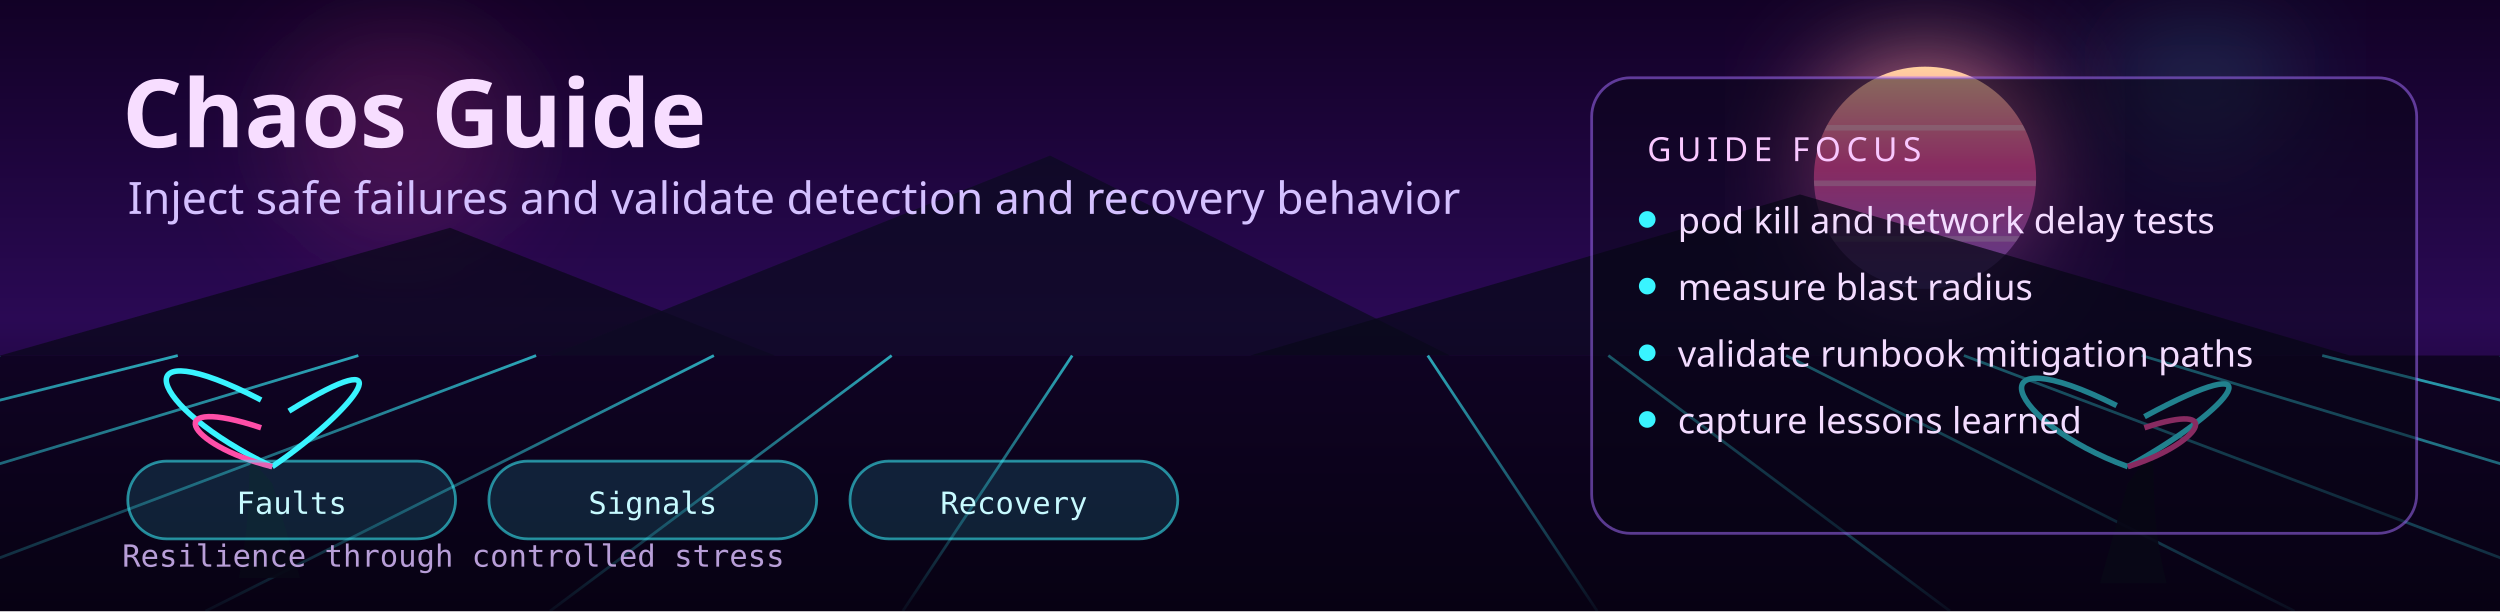
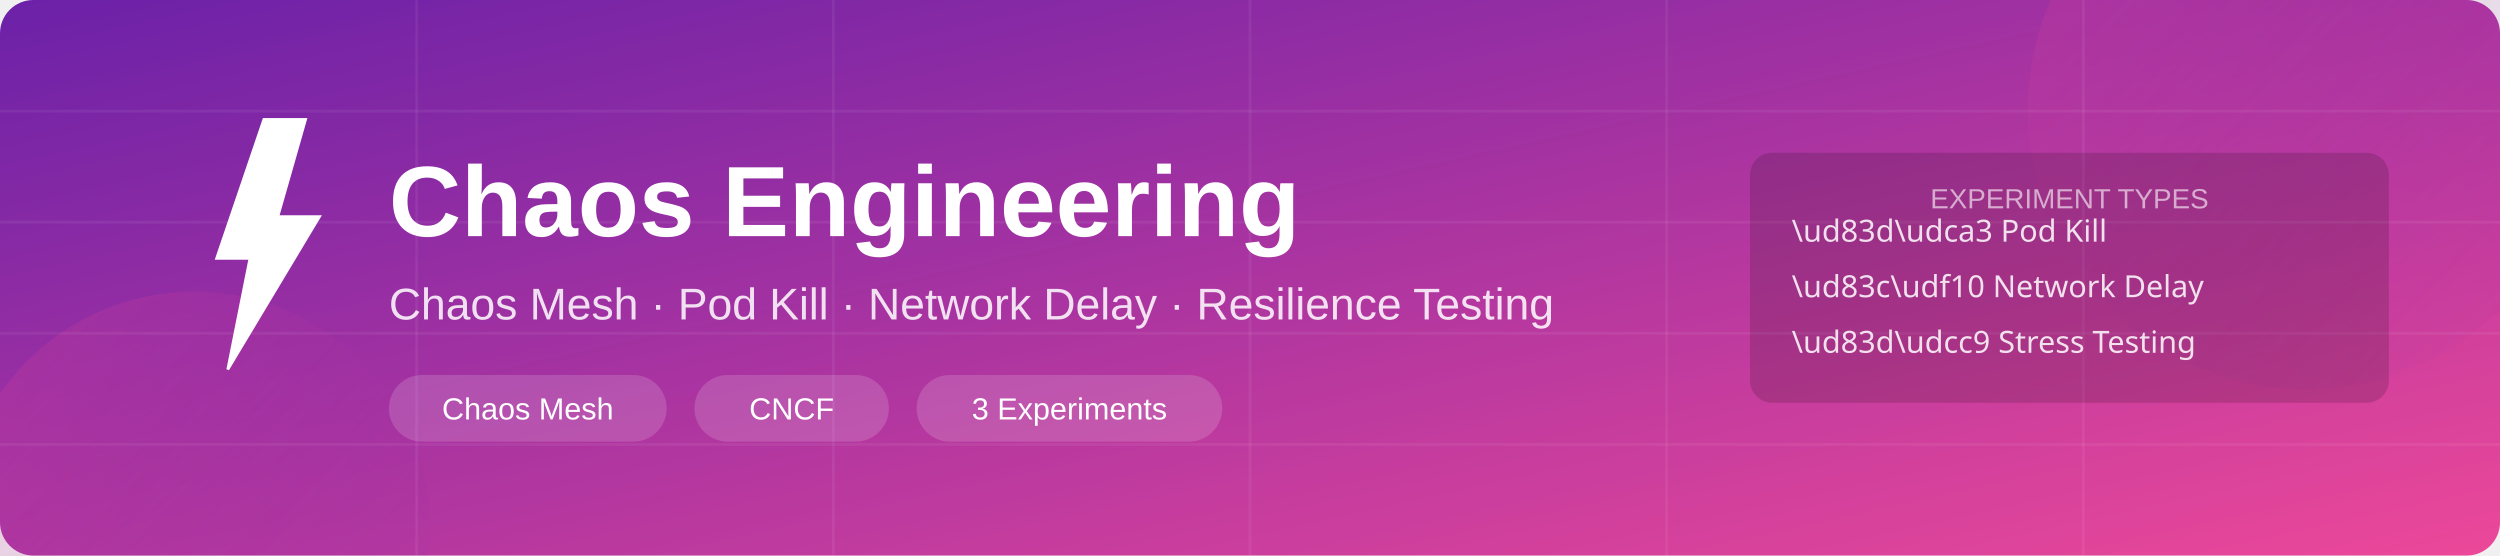
- <svg xmlns="http://www.w3.org/2000/svg" width="900" height="220" viewBox="0 0 900 220">
+ <svg xmlns="http://www.w3.org/2000/svg" viewBox="0 0 900 200">
  <defs>
-     <linearGradient id="bg" x1="0" y1="0" x2="0" y2="1">
-       <stop offset="0%" stop-color="#120126" />
-       <stop offset="52%" stop-color="#2a0954" />
-       <stop offset="100%" stop-color="#070111" />
+     <linearGradient id="bg" x1="0%" y1="0%" x2="100%" y2="100%">
+       <stop offset="0%" style="stop-color:#6B21A8" />
+       <stop offset="100%" style="stop-color:#EC4899" />
    </linearGradient>
-     <linearGradient id="sun" x1="0" y1="0" x2="0" y2="1">
-       <stop offset="0%" stop-color="#ffd29f" />
-       <stop offset="45%" stop-color="#ff4ea8" />
-       <stop offset="100%" stop-color="#a56fff" />
+     <linearGradient id="glow" x1="0%" y1="0%" x2="100%" y2="100%">
+       <stop offset="0%" style="stop-color:#EC4899;stop-opacity:0.25" />
+       <stop offset="100%" style="stop-color:#6B21A8;stop-opacity:0" />
    </linearGradient>
-     <linearGradient id="grid" x1="0" y1="0" x2="0" y2="1">
-       <stop offset="0%" stop-color="rgba(57,244,255,0.75)" />
-       <stop offset="100%" stop-color="rgba(57,244,255,0.05)" />
-     </linearGradient>
-     <filter id="softGlow" x="-40%" y="-40%" width="180%" height="180%">
-       <feGaussianBlur stdDeviation="20" />
-     </filter>
-     <clipPath id="sunClip">
-       <circle cx="693" cy="64" r="40" />
-     </clipPath>
  </defs>
-   <rect width="900" height="220" fill="url(#bg)" />
-   <circle cx="693" cy="64" r="40" fill="url(#sun)" filter="url(#softGlow)" opacity="0.9" />
-   <circle cx="693" cy="64" r="40" fill="url(#sun)" />
-   <g clip-path="url(#sunClip)" stroke="rgba(255,255,255,0.35)" stroke-width="2">
-     <line x1="653" y1="46" x2="733" y2="46" />
-     <line x1="653" y1="66" x2="733" y2="66" />
-     <line x1="653" y1="86" x2="733" y2="86" />
-     <line x1="653" y1="106" x2="733" y2="106" />
+   <rect width="900" height="200" rx="12" fill="url(#bg)" />
+   <circle cx="830" cy="40" r="100" fill="url(#glow)" />
+   <circle cx="70" cy="190" r="85" fill="url(#glow)" />
+   <g stroke="rgba(255,255,255,0.06)" stroke-width="1">
+     <line x1="0" y1="40" x2="900" y2="40" />
+     <line x1="0" y1="80" x2="900" y2="80" />
+     <line x1="0" y1="120" x2="900" y2="120" />
+     <line x1="0" y1="160" x2="900" y2="160" />
+     <line x1="150" y1="0" x2="150" y2="200" />
+     <line x1="300" y1="0" x2="300" y2="200" />
+     <line x1="450" y1="0" x2="450" y2="200" />
+     <line x1="600" y1="0" x2="600" y2="200" />
+     <line x1="750" y1="0" x2="750" y2="200" />
  </g>
-   <circle cx="144" cy="48" r="42" fill="rgba(255,78,168,0.18)" filter="url(#softGlow)" />
-   <circle cx="792" cy="26" r="33" fill="rgba(57,244,255,0.14)" filter="url(#softGlow)" />
-   <polygon points="0,128 162,82 279,128" fill="rgba(8,8,22,0.7)" />
-   <polygon points="198,128 378,56 522,128" fill="rgba(14,10,36,0.82)" />
-   <polygon points="450,128 648,70 846,128" fill="rgba(8,8,26,0.75)" />
-   <rect x="0" y="128" width="900" height="92" fill="rgba(7,2,20,0.72)" />
-   <g stroke="url(#grid)" stroke-width="1" opacity="0.9">
-     <line x1="0" y1="136" x2="900" y2="136" />
-     <line x1="0" y1="154" x2="900" y2="154" />
-     <line x1="0" y1="172" x2="900" y2="172" />
-     <line x1="0" y1="190" x2="900" y2="190" />
-     <line x1="0" y1="208" x2="900" y2="208" />
-     <line x1="0" y1="128" x2="-427" y2="220" />
-     <line x1="64" y1="128" x2="-303" y2="220" />
-     <line x1="129" y1="128" x2="-176" y2="220" />
-     <line x1="193" y1="128" x2="-51" y2="220" />
-     <line x1="257" y1="128" x2="74" y2="220" />
-     <line x1="321" y1="128" x2="198" y2="220" />
-     <line x1="386" y1="128" x2="325" y2="220" />
-     <line x1="450" y1="128" x2="450" y2="220" />
-     <line x1="514" y1="128" x2="575" y2="220" />
-     <line x1="579" y1="128" x2="702" y2="220" />
-     <line x1="643" y1="128" x2="826" y2="220" />
-     <line x1="707" y1="128" x2="951" y2="220" />
-     <line x1="771" y1="128" x2="1076" y2="220" />
-     <line x1="836" y1="128" x2="1203" y2="220" />
-     <line x1="900" y1="128" x2="1328" y2="220" />
+   <g transform="translate(60,38)" fill="white" stroke="white" stroke-width="1">
+     <polygon points="35,5 18,55 30,55 22,95 55,40 40,40 50,5" />
  </g>
-   <path d="M 86 208 C 94 168, 84 158, 98 174 L 108 208 Z" fill="rgba(8,8,22,0.92)" />
-   <path d="M 98 168 C 52 146, 44 118, 94 144" stroke="#39f4ff" stroke-width="2" fill="none" />
-   <path d="M 98 168 C 130 146, 146 122, 104 148" stroke="#39f4ff" stroke-width="2" fill="none" />
-   <path d="M 98 168 C 66 160, 58 142, 94 154" stroke="#ff4ea8" stroke-width="2" fill="none" />
-   <path d="M 780 210 C 770 172, 782 152, 766 174 L 756 210 Z" fill="rgba(8,8,22,0.92)" />
-   <path d="M 766 168 C 722 152, 710 120, 762 146" stroke="#39f4ff" stroke-width="2" fill="none" />
-   <path d="M 766 168 C 806 146, 820 124, 772 150" stroke="#39f4ff" stroke-width="2" fill="none" />
-   <path d="M 766 168 C 792 160, 802 144, 772 154" stroke="#ff4ea8" stroke-width="2" fill="none" />
-   <text x="44" y="53" font-family="'Orbitron','Segoe UI',sans-serif" font-size="34" font-weight="700" fill="#f7ddff">Chaos Guide</text>
-   <text x="46" y="77" font-family="'Space Grotesk','Segoe UI',sans-serif" font-size="16" fill="#d4c0ff">Inject safe failures and validate detection and recovery behavior</text>
-   <g transform="translate(46,166)">
-     <rect width="118" height="28" rx="14" fill="rgba(57,244,255,0.13)" stroke="rgba(57,244,255,0.55)" />
-     <text x="59" y="19" text-anchor="middle" font-family="'IBM Plex Mono','Consolas',monospace" font-size="11" fill="#c7faff">Faults</text>
+   <text x="140" y="85" font-family="Segoe UI,Arial,sans-serif" font-size="36" font-weight="700" fill="white">Chaos Engineering</text>
+   <text x="140" y="115" font-family="Segoe UI,Arial,sans-serif" font-size="16" fill="rgba(255,255,255,0.85)">Chaos Mesh · Pod Kill · Network Delay · Resilience Testing</text>
+   <g transform="translate(140,135)">
+     <rect width="100" height="24" rx="12" fill="rgba(255,255,255,0.15)" />
+     <text x="50" y="16" font-family="Segoe UI,Arial,sans-serif" font-size="11" fill="white" text-anchor="middle">Chaos Mesh</text>
+     <rect x="110" width="70" height="24" rx="12" fill="rgba(255,255,255,0.15)" />
+     <text x="145" y="16" font-family="Segoe UI,Arial,sans-serif" font-size="11" fill="white" text-anchor="middle">CNCF</text>
+     <rect x="190" width="110" height="24" rx="12" fill="rgba(255,255,255,0.15)" />
+     <text x="245" y="16" font-family="Segoe UI,Arial,sans-serif" font-size="11" fill="white" text-anchor="middle">3 Experiments</text>
  </g>
-   <g transform="translate(176,166)">
-     <rect width="118" height="28" rx="14" fill="rgba(57,244,255,0.13)" stroke="rgba(57,244,255,0.55)" />
-     <text x="59" y="19" text-anchor="middle" font-family="'IBM Plex Mono','Consolas',monospace" font-size="11" fill="#c7faff">Signals</text>
+   <g transform="translate(630,55)">
+     <rect width="230" height="90" rx="8" fill="rgba(0,0,0,0.15)" />
+     <text x="115" y="20" font-family="Segoe UI,Arial,sans-serif" font-size="10" fill="rgba(255,255,255,0.6)" text-anchor="middle">EXPERIMENT TYPES</text>
+     <g transform="translate(15,32)" font-family="Segoe UI" font-size="11" fill="rgba(255,255,255,0.85)">
+       <text x="0" y="0">\ud83d\udca3 Pod Kill</text>
+       <text x="0" y="20">\ud83c\udf10 Network Delay</text>
+       <text x="0" y="40">\ud83d\udcc9 Stress Testing</text>
+     </g>
  </g>
-   <g transform="translate(306,166)">
-     <rect width="118" height="28" rx="14" fill="rgba(57,244,255,0.13)" stroke="rgba(57,244,255,0.55)" />
-     <text x="59" y="19" text-anchor="middle" font-family="'IBM Plex Mono','Consolas',monospace" font-size="11" fill="#c7faff">Recovery</text>
-   </g>
-   <g transform="translate(573,28)">
-     <rect width="297" height="164" rx="14" fill="rgba(7,5,20,0.48)" stroke="rgba(165,111,255,0.52)" />
-     <text x="20" y="30" font-family="'Orbitron','Segoe UI',sans-serif" font-size="12" letter-spacing="2" fill="#f9c8ff">GUIDE FOCUS</text>
-     <circle cx="20" cy="51" r="3" fill="#39f4ff" />
-     <text x="31" y="56" font-family="'Space Grotesk','Segoe UI',sans-serif" font-size="13" fill="#f3dcff">pod kill and network delay tests</text>
-     <circle cx="20" cy="75" r="3" fill="#39f4ff" />
-     <text x="31" y="80" font-family="'Space Grotesk','Segoe UI',sans-serif" font-size="13" fill="#f3dcff">measure blast radius</text>
-     <circle cx="20" cy="99" r="3" fill="#39f4ff" />
-     <text x="31" y="104" font-family="'Space Grotesk','Segoe UI',sans-serif" font-size="13" fill="#f3dcff">validate runbook mitigation paths</text>
-     <circle cx="20" cy="123" r="3" fill="#39f4ff" />
-     <text x="31" y="128" font-family="'Space Grotesk','Segoe UI',sans-serif" font-size="13" fill="#f3dcff">capture lessons learned</text>
-   </g>
-   <text x="44" y="204" font-family="'IBM Plex Mono','Consolas',monospace" font-size="11" fill="#b89ed8">Resilience through controlled stress</text>
</svg>
